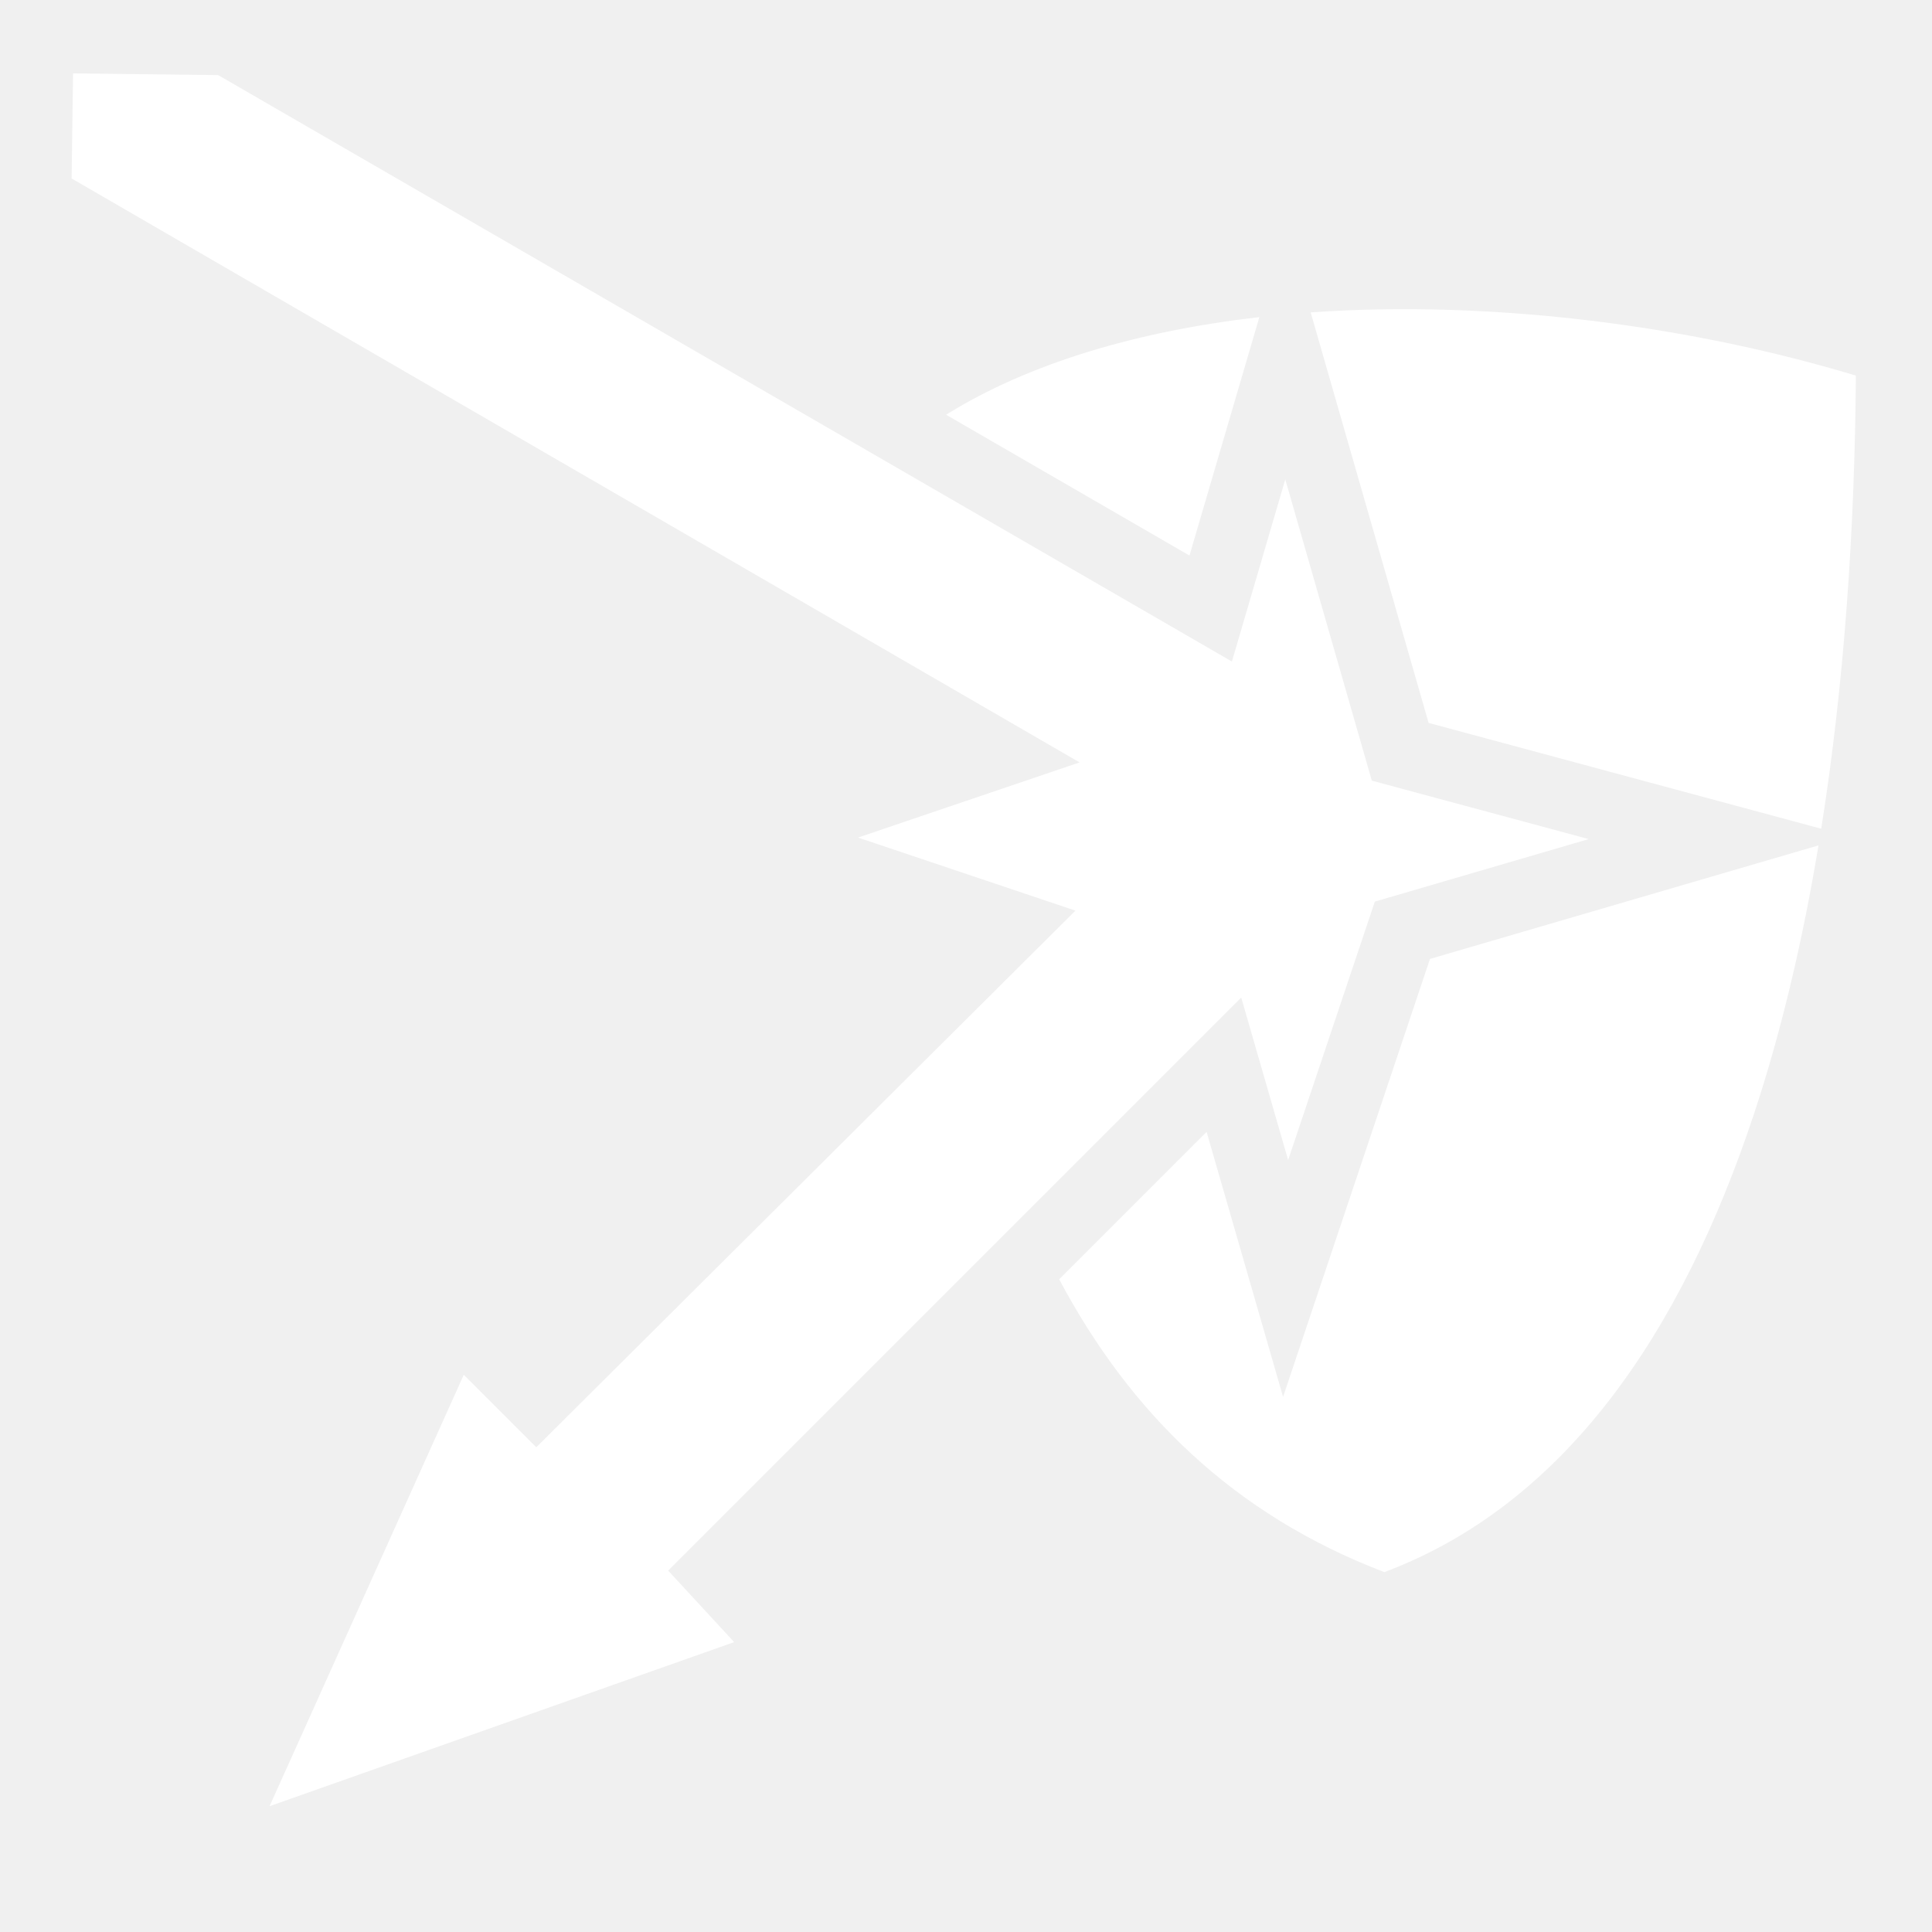
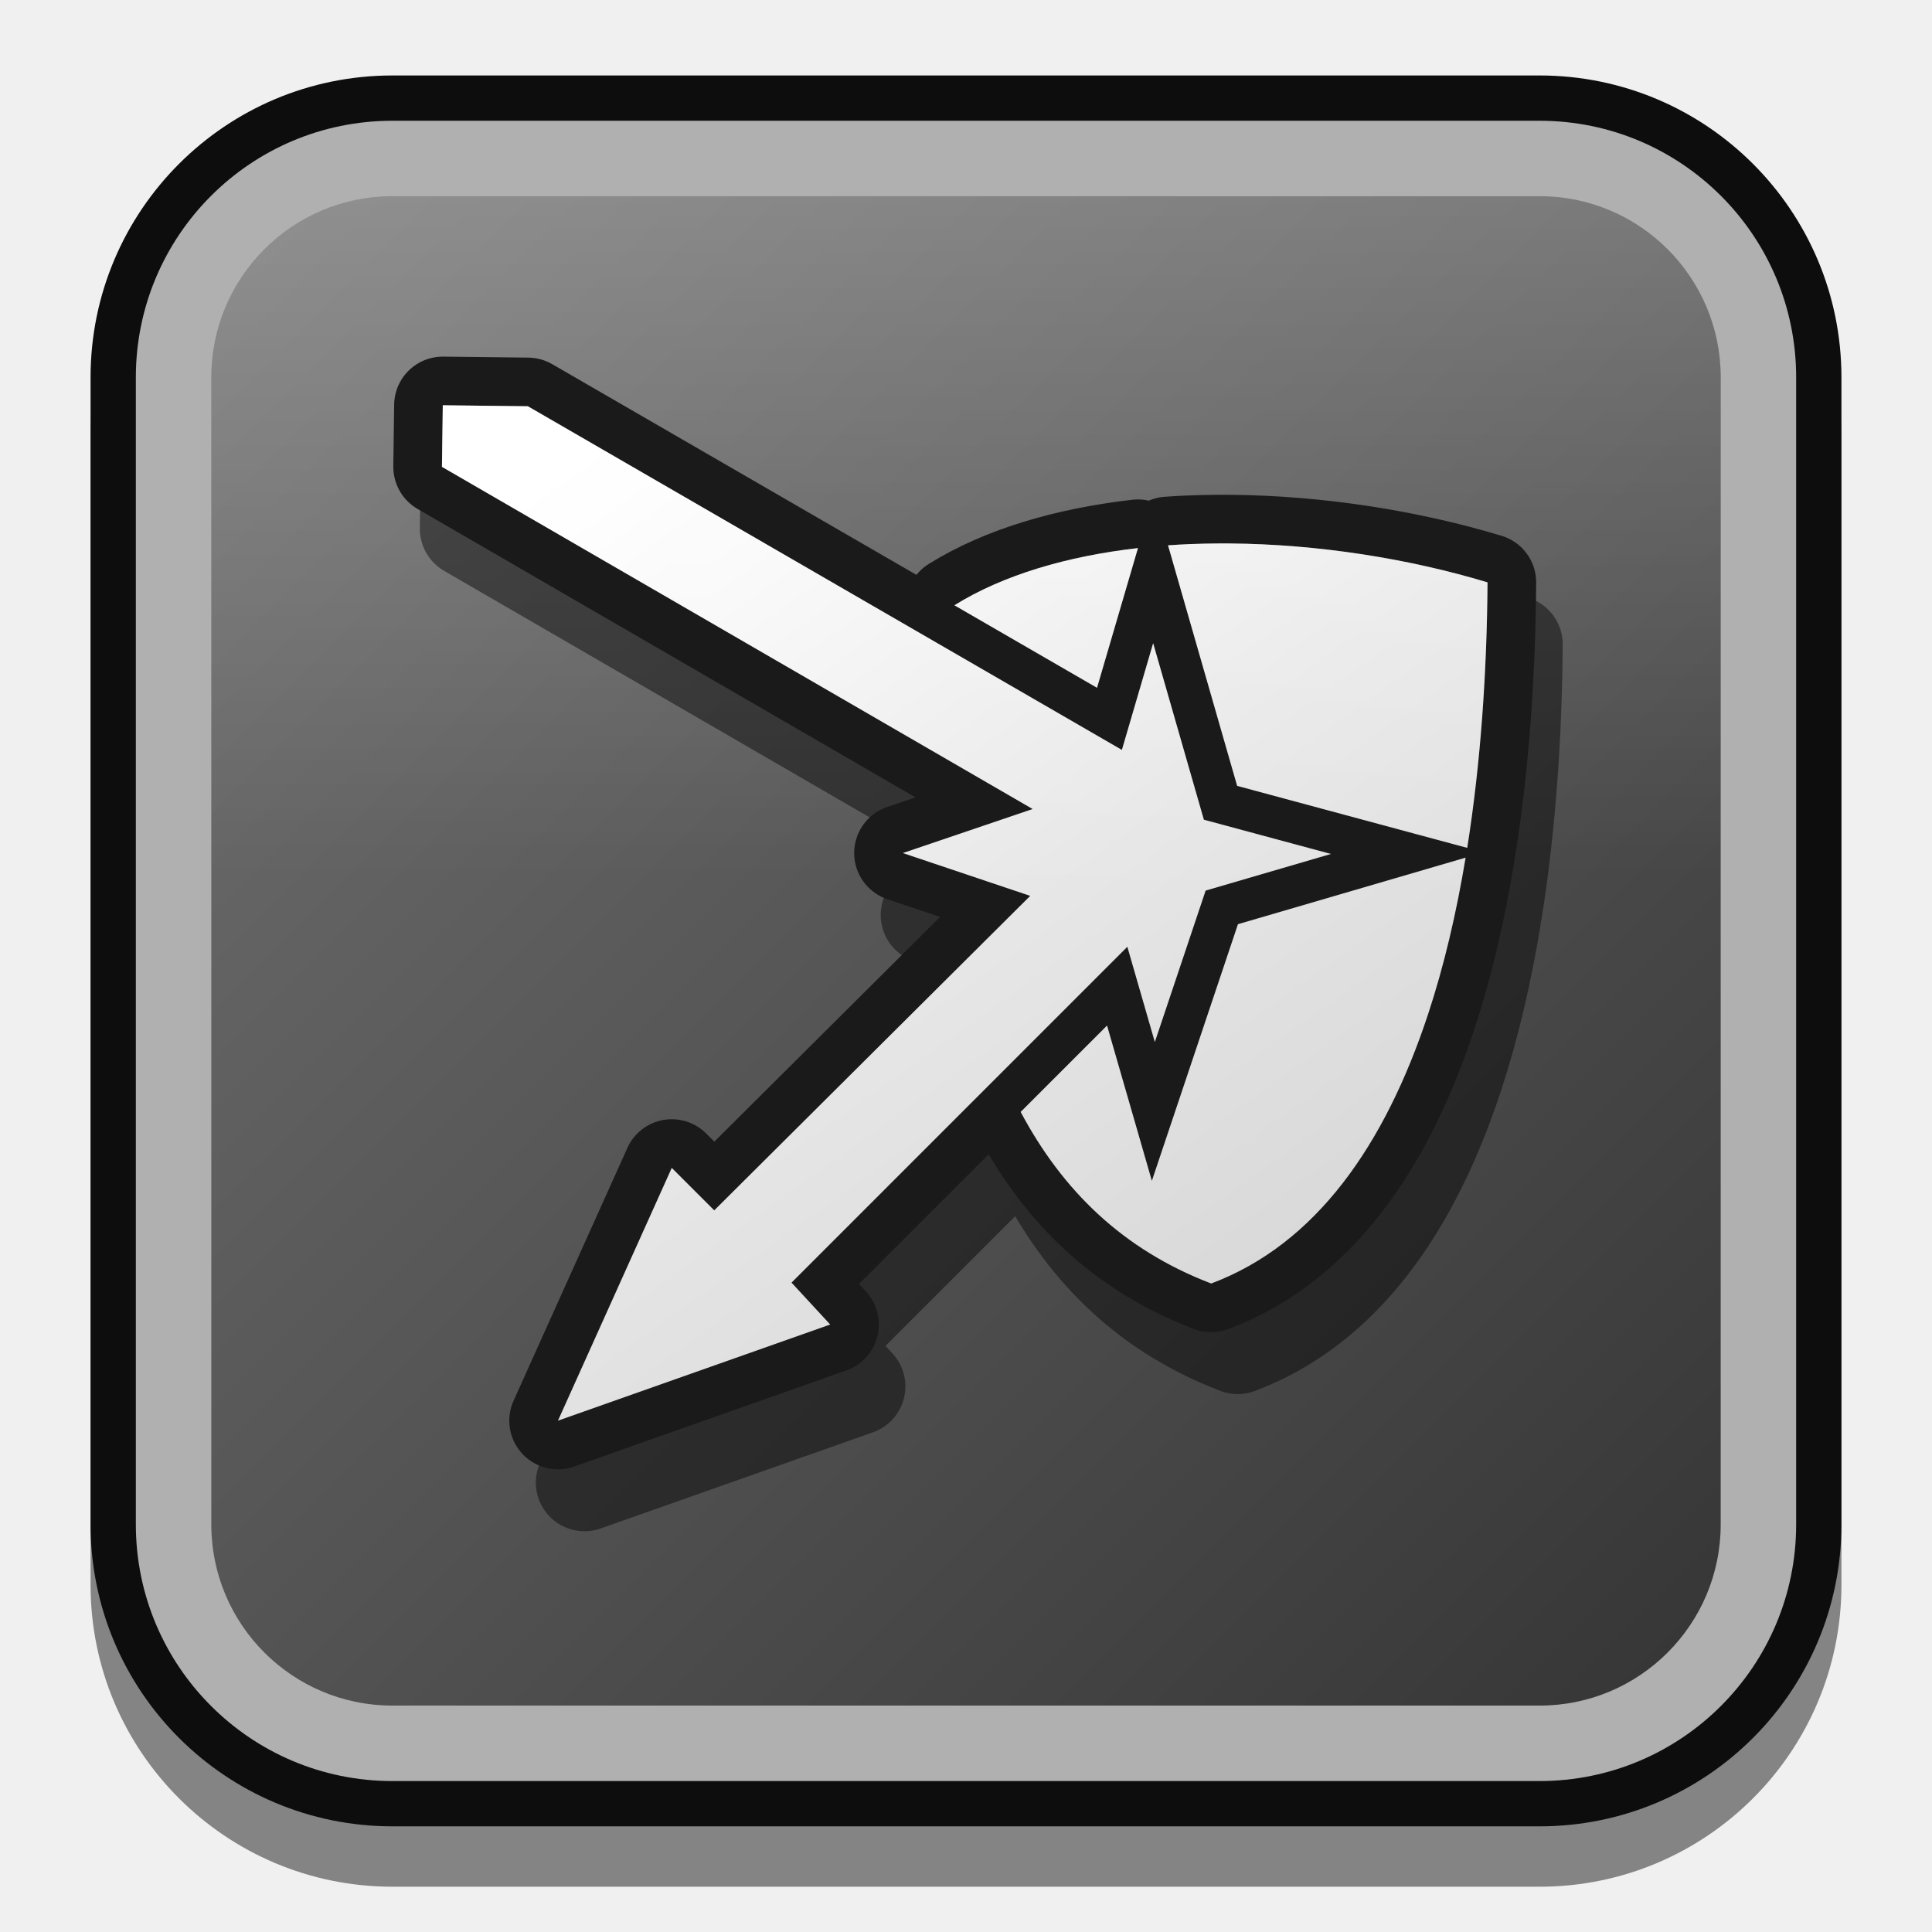
<svg xmlns="http://www.w3.org/2000/svg" viewBox="0 0 512 512">
-   <path fill="#ffffff" d="M19.36 19.457l-.38 27.84 267.127 154.75-58.703 19.916 57.602 19.36L142.12 383.546l-19.214-19.213-51.47 114.324 123.125-43.482-17.492-18.95 151.868-151.87 12.433 43.078 22.976-68.5 56.675-16.565-57.475-15.492-22.934-79.828-14.145 48.266-268.65-155.41-38.454-.446zM370.614 81.94c-4.53.02-9.035.12-13.51.302-3.275.134-6.528.32-9.76.547l31.25 108.786 104.05 28.045c6.204-39.085 8.902-80.275 9.18-120.075C456.37 88.82 415.098 82.257 375.15 81.95c-1.514-.012-3.027-.015-4.537-.01zm-36.87 2.1c-31.99 3.653-61.013 12.153-83.014 25.87l64.493 37.31 18.52-63.18zm148.18 139.997L378.958 254.13l-38.93 116.054-20.268-70.225-39.07 39.067c18.814 35.364 46.1 62.287 86.175 77.604 47.473-17.834 78.566-62.795 98.014-121.6 7.323-22.14 12.905-46.11 17.042-70.993z" />
+   <defs>
+     <linearGradient id="body-s" gradientUnits="userSpaceOnUse" x1="56" y1="52" x2="456" y2="452">
+       <stop offset="0" stop-color="#727272" />
+       <stop offset="1" stop-color="#353535" />
+     </linearGradient>
+     <linearGradient id="bevel-s" gradientUnits="userSpaceOnUse" x1="0" y1="52" x2="0" y2="452">
+       <stop offset="0" stop-color="#fff" stop-opacity="0.22" />
+       <stop offset="0.45" stop-color="#fff" stop-opacity="0" />
+     </linearGradient>
+   </defs>
+   <rect x="24" y="36" width="464" height="464" rx="80" fill="#000" opacity="0.45" />
+   <rect x="24" y="20" width="464" height="464" rx="80" fill="#0d0d0d" />
+   <rect x="36" y="32" width="440" height="440" rx="68" fill="#b0b0b0" />
+   <rect x="56" y="52" width="400" height="400" rx="48" fill="url(#body-s)" />
+   <rect x="56" y="52" width="400" height="400" rx="48" fill="url(#bevel-s)" />
+   <defs>
+     <linearGradient id="g-s" gradientUnits="userSpaceOnUse" x1="96" y1="32" x2="416" y2="480">
+       <stop offset="0" stop-color="#ffffff" />
+       <stop offset="0.5" stop-color="#e7e7e7" />
+       <stop offset="1" stop-color="#d4d4d4" />
+     </linearGradient>
+     <linearGradient id="r-s" gradientUnits="userSpaceOnUse" x1="0" y1="0" x2="0" y2="512">
+       <stop offset="0" stop-color="#fff" stop-opacity="0.45" />
+       <stop offset="0.22" stop-color="#fff" stop-opacity="0.2" />
+       <stop offset="0.48" stop-color="#fff" stop-opacity="0" />
+     </linearGradient>
+     <clipPath id="c-s">
+       <path d="M19.36 19.457l-.38 27.84 267.127 154.75-58.703 19.916 57.602 19.36L142.12 383.546l-19.214-19.213-51.47 114.324 123.125-43.482-17.492-18.95 151.868-151.87 12.433 43.078 22.976-68.5 56.675-16.565-57.475-15.492-22.934-79.828-14.145 48.266-268.65-155.41-38.454-.446zM370.614 81.94c-4.53.02-9.035.12-13.51.302-3.275.134-6.528.32-9.76.547l31.25 108.786 104.05 28.045c6.204-39.085 8.902-80.275 9.18-120.075C456.37 88.82 415.098 82.257 375.15 81.95c-1.514-.012-3.027-.015-4.537-.01zm-36.87 2.1c-31.99 3.653-61.013 12.153-83.014 25.87l64.493 37.31 18.52-63.18zm148.18 139.997L378.958 254.13l-38.93 116.054-20.268-70.225-39.07 39.067c18.814 35.364 46.1 62.287 86.175 77.604 47.473-17.834 78.566-62.795 98.014-121.6 7.323-22.14 12.905-46.11 17.042-70.993z" />
+     </clipPath>
+   </defs>
+   <g transform="translate(106 96) scale(0.586)">
+     <g opacity="0.45" transform="translate(12 28)">
+       <path d="M19.36 19.457l-.38 27.84 267.127 154.75-58.703 19.916 57.602 19.36L142.12 383.546l-19.214-19.213-51.47 114.324 123.125-43.482-17.492-18.95 151.868-151.87 12.433 43.078 22.976-68.5 56.675-16.565-57.475-15.492-22.934-79.828-14.145 48.266-268.65-155.41-38.454-.446zM370.614 81.94c-4.53.02-9.035.12-13.51.302-3.275.134-6.528.32-9.76.547l31.25 108.786 104.05 28.045c6.204-39.085 8.902-80.275 9.18-120.075C456.37 88.82 415.098 82.257 375.15 81.95c-1.514-.012-3.027-.015-4.537-.01zm-36.87 2.1c-31.99 3.653-61.013 12.153-83.014 25.87l64.493 37.31 18.52-63.18zm148.18 139.997L378.958 254.13l-38.93 116.054-20.268-70.225-39.07 39.067c18.814 35.364 46.1 62.287 86.175 77.604 47.473-17.834 78.566-62.795 98.014-121.6 7.323-22.14 12.905-46.11 17.042-70.993z" fill="#000" stroke="#000" stroke-width="44" stroke-linejoin="round" />
+     </g>
+     <path d="M19.36 19.457l-.38 27.84 267.127 154.75-58.703 19.916 57.602 19.36L142.12 383.546l-19.214-19.213-51.47 114.324 123.125-43.482-17.492-18.95 151.868-151.87 12.433 43.078 22.976-68.5 56.675-16.565-57.475-15.492-22.934-79.828-14.145 48.266-268.65-155.41-38.454-.446zM370.614 81.94c-4.53.02-9.035.12-13.51.302-3.275.134-6.528.32-9.76.547l31.25 108.786 104.05 28.045c6.204-39.085 8.902-80.275 9.18-120.075C456.37 88.82 415.098 82.257 375.15 81.95c-1.514-.012-3.027-.015-4.537-.01zm-36.87 2.1c-31.99 3.653-61.013 12.153-83.014 25.87l64.493 37.31 18.52-63.18zm148.18 139.997L378.958 254.13l-38.93 116.054-20.268-70.225-39.07 39.067c18.814 35.364 46.1 62.287 86.175 77.604 47.473-17.834 78.566-62.795 98.014-121.6 7.323-22.14 12.905-46.11 17.042-70.993z" fill="#1a1a1a" stroke="#1a1a1a" stroke-width="44" stroke-linejoin="round" stroke-linecap="round" />
+     <path d="M19.36 19.457l-.38 27.84 267.127 154.75-58.703 19.916 57.602 19.36L142.12 383.546l-19.214-19.213-51.47 114.324 123.125-43.482-17.492-18.95 151.868-151.87 12.433 43.078 22.976-68.5 56.675-16.565-57.475-15.492-22.934-79.828-14.145 48.266-268.65-155.41-38.454-.446zM370.614 81.94c-4.53.02-9.035.12-13.51.302-3.275.134-6.528.32-9.76.547l31.25 108.786 104.05 28.045c6.204-39.085 8.902-80.275 9.18-120.075C456.37 88.82 415.098 82.257 375.15 81.95c-1.514-.012-3.027-.015-4.537-.01zm-36.87 2.1c-31.99 3.653-61.013 12.153-83.014 25.87l64.493 37.31 18.52-63.18zm148.18 139.997L378.958 254.13l-38.93 116.054-20.268-70.225-39.07 39.067c18.814 35.364 46.1 62.287 86.175 77.604 47.473-17.834 78.566-62.795 98.014-121.6 7.323-22.14 12.905-46.11 17.042-70.993z" fill="url(#g-s)" />
+     <rect x="0" y="0" width="512" height="512" clip-path="url(#c-s)" fill="url(#r-s)" />
+   </g>
</svg>
